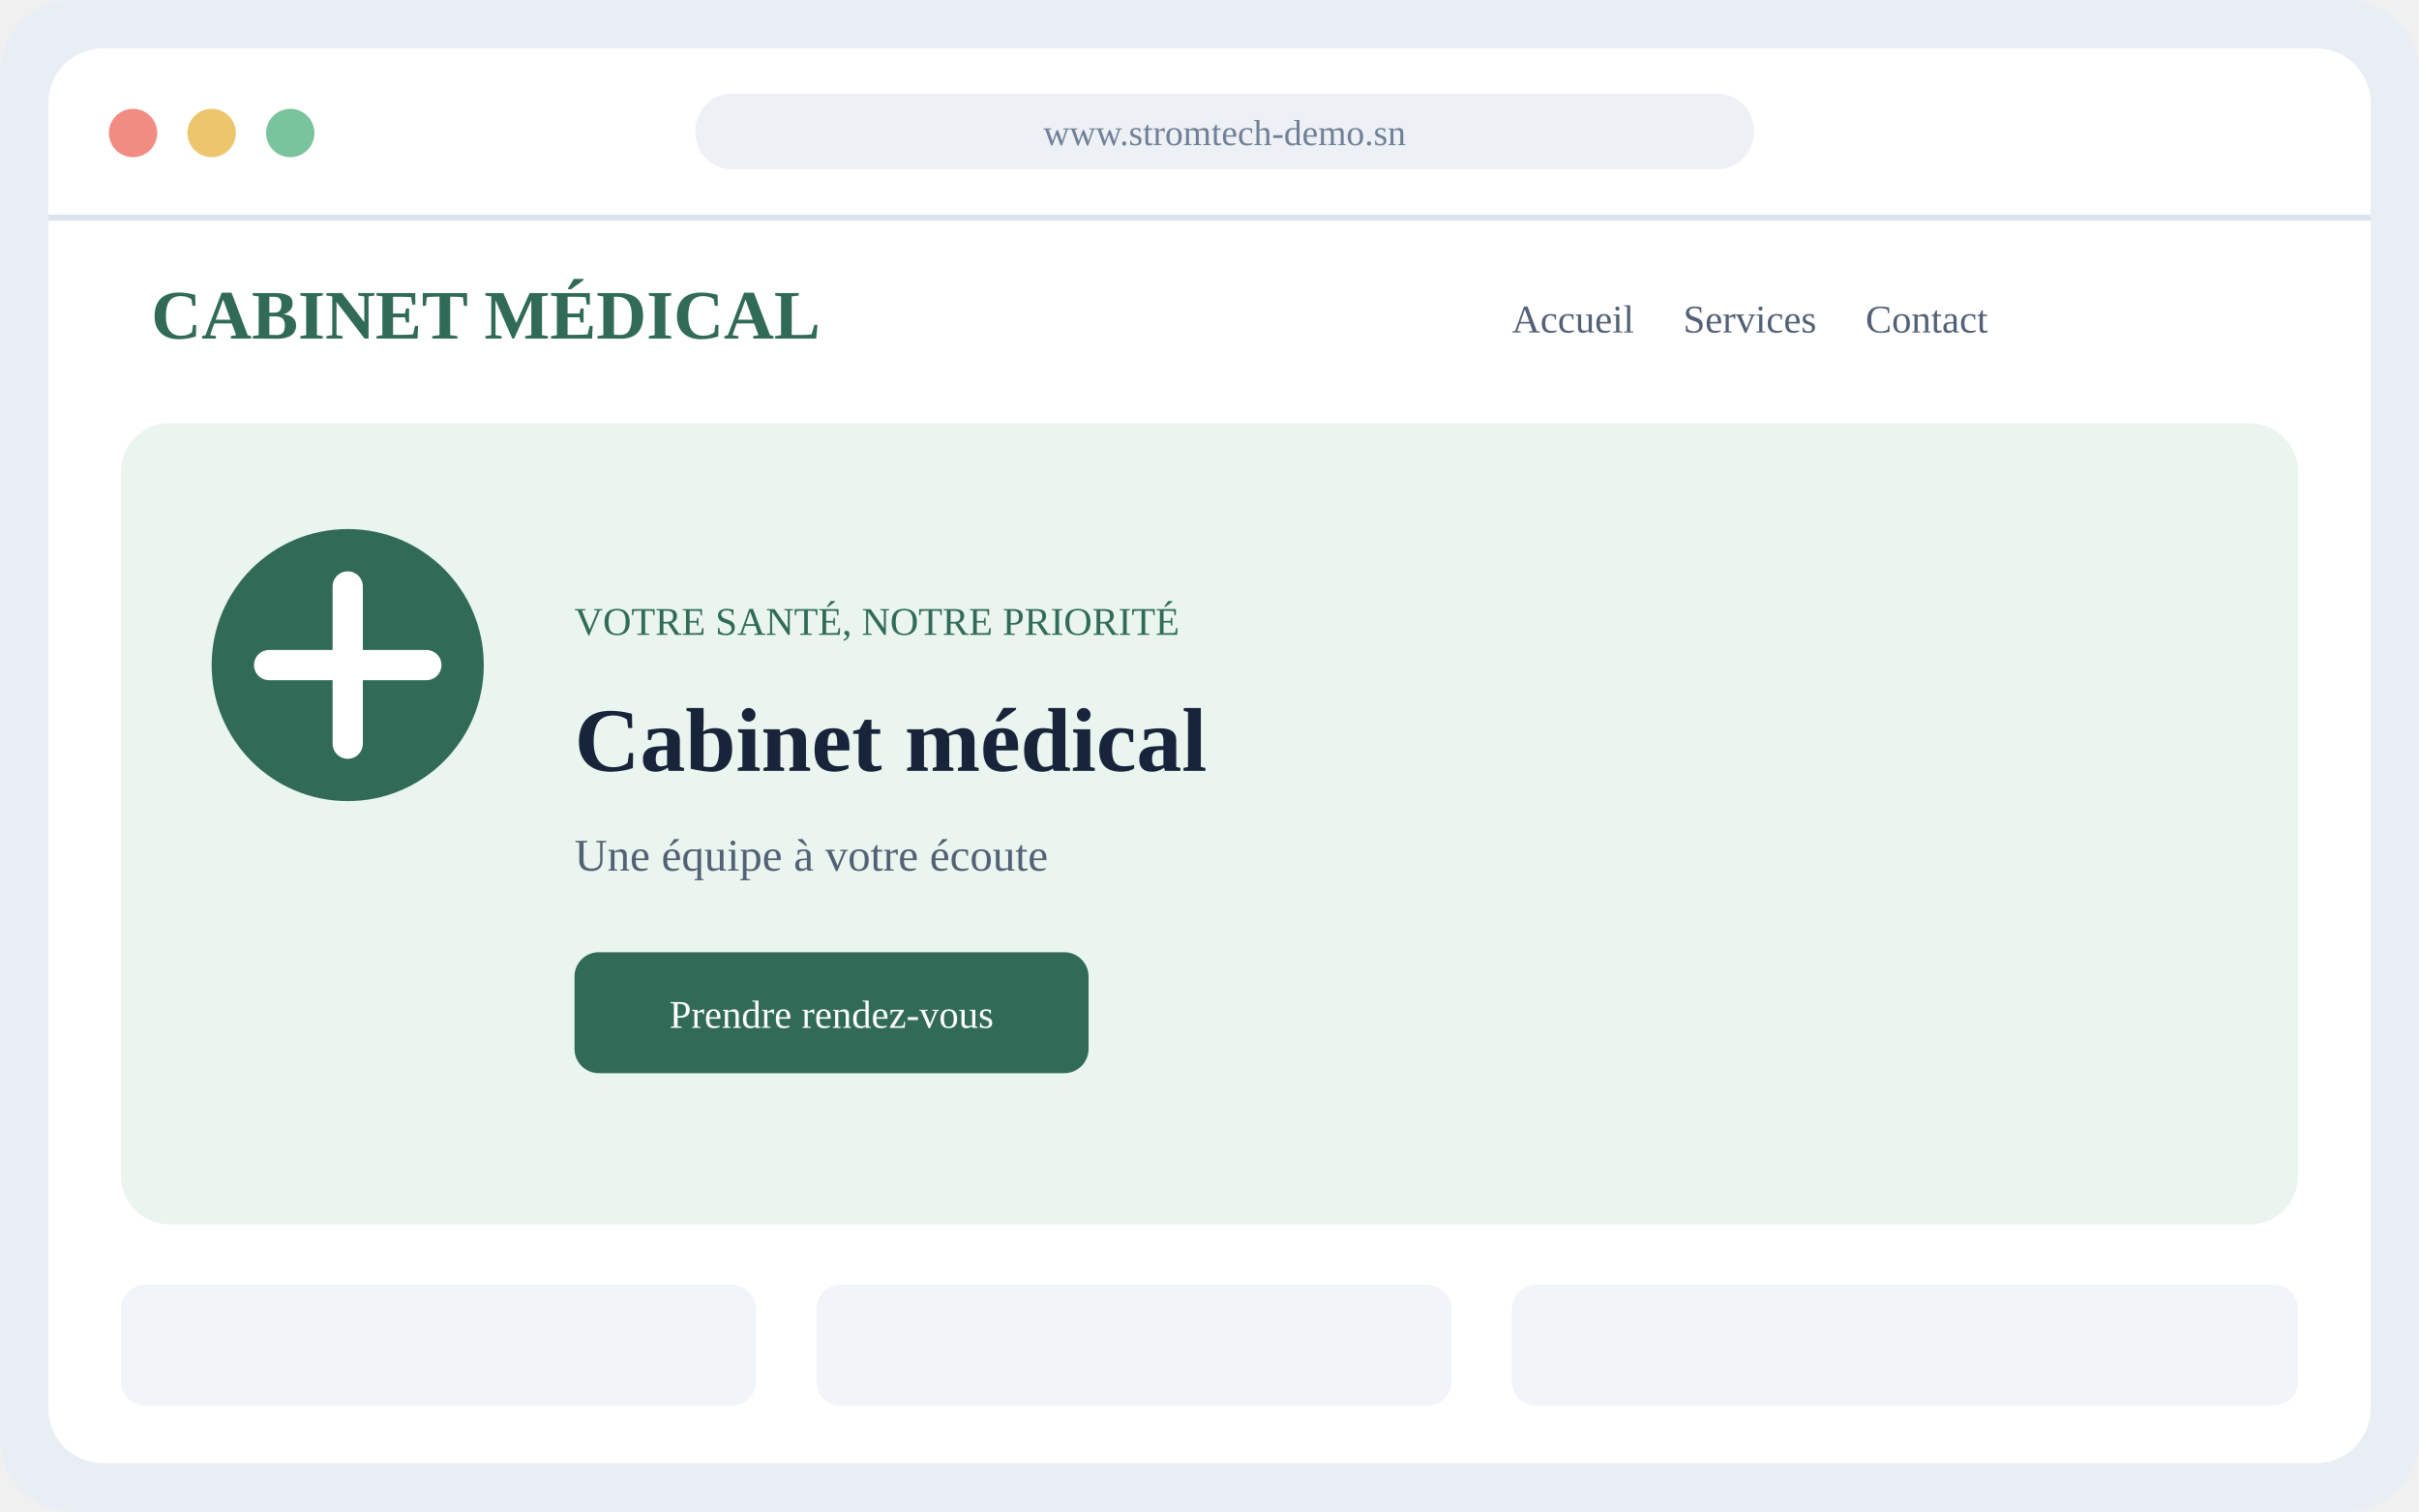
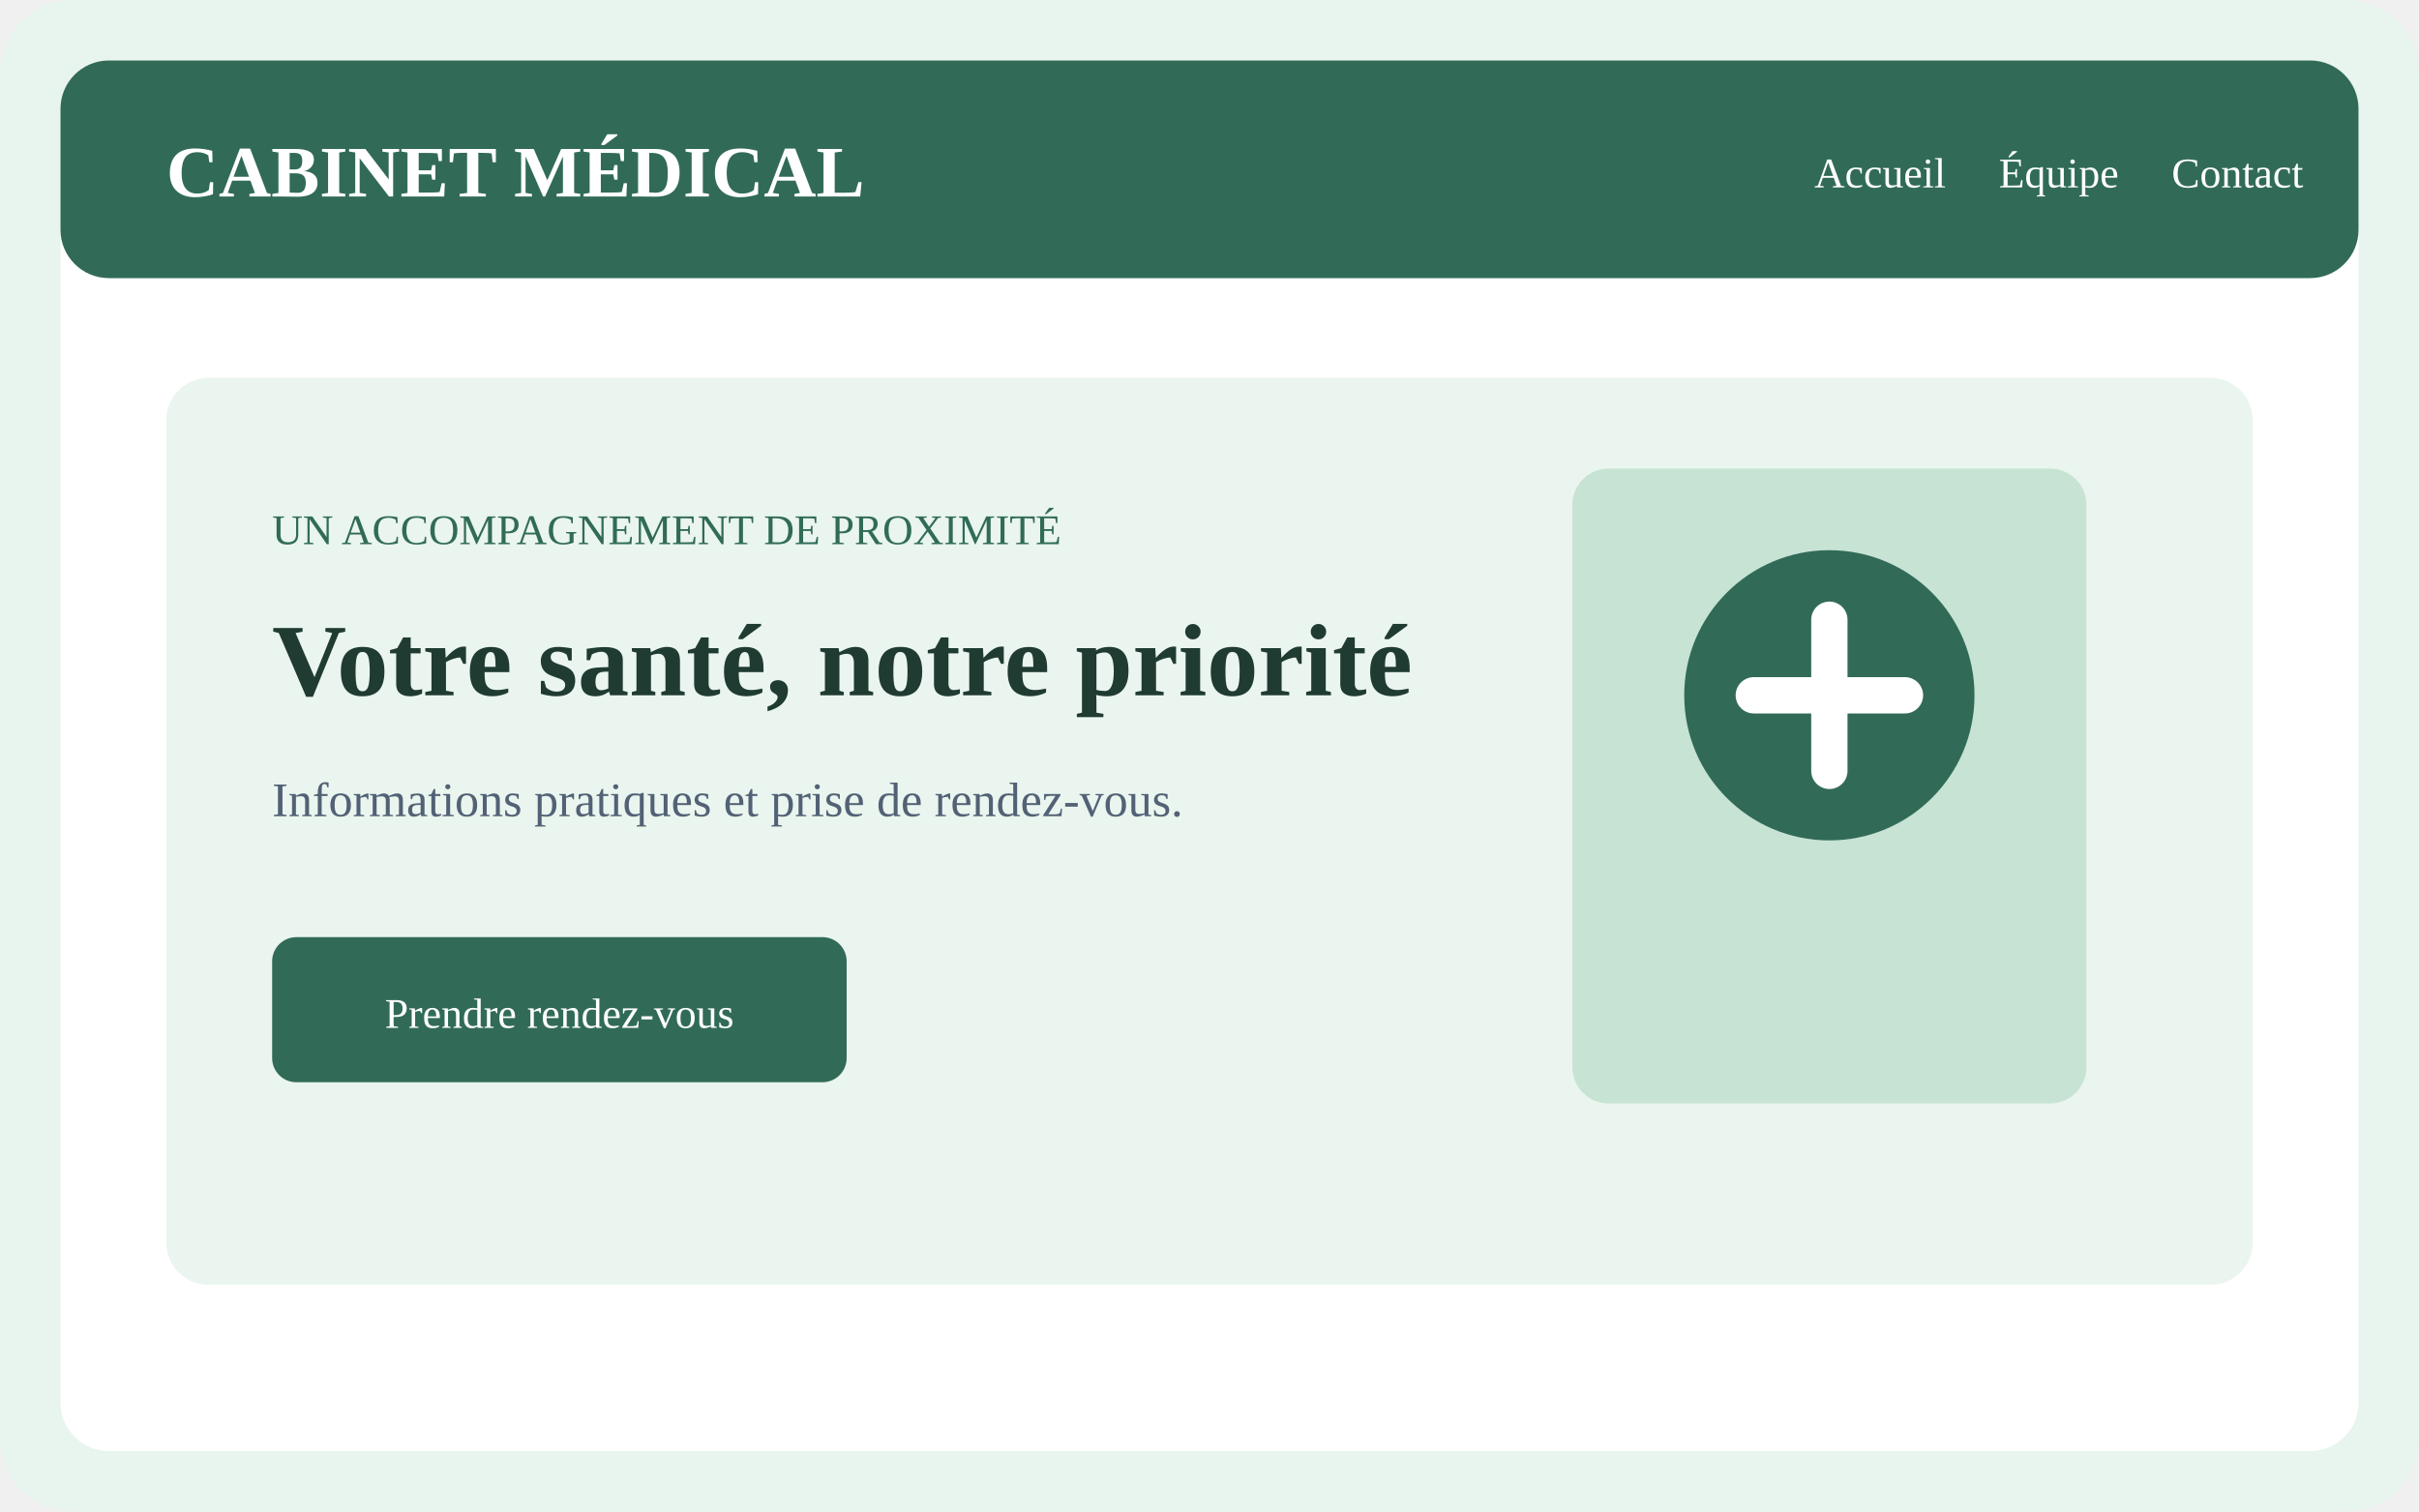
<svg xmlns="http://www.w3.org/2000/svg" width="800" height="500" viewBox="0 0 800 500">
-   <rect width="800" height="500" rx="24" fill="#e9eef5" />
-   <rect x="16" y="16" width="768" height="468" rx="18" fill="white" />
-   <path d="M16 72H784" stroke="#dbe3ed" stroke-width="2" />
-   <circle cx="44" cy="44" r="8" fill="#f18c83" />
-   <circle cx="70" cy="44" r="8" fill="#edc56d" />
-   <circle cx="96" cy="44" r="8" fill="#79c49c" />
-   <rect x="230" y="31" width="350" height="25" rx="12" fill="#edf1f6" />
-   <text x="405" y="48" text-anchor="middle" font-size="12" fill="#718096">www.stromtech-demo.sn</text>
-   <text x="50" y="112" font-size="23" font-weight="bold" fill="#316b58">CABINET MÉDICAL</text>
-   <text x="500" y="110" font-size="13" fill="#536176">Accueil　 Services　 Contact</text>
-   <rect x="40" y="140" width="720" height="265" rx="16" fill="#e9f5ee" />
-   <rect x="70" y="175" width="90" height="90" rx="45" fill="#316b58" />
-   <path d="M115 194v52M89 220h52" stroke="white" stroke-width="10" stroke-linecap="round" />
-   <text x="190" y="210" font-size="13" fill="#316b58">VOTRE SANTÉ, NOTRE PRIORITÉ</text>
-   <text x="190" y="255" font-size="30" font-weight="bold" fill="#17243a">Cabinet médical</text>
-   <text x="190" y="288" font-size="15" fill="#536176">Une équipe à votre écoute</text>
-   <rect x="190" y="315" width="170" height="40" rx="8" fill="#316b58" />
-   <text x="275" y="340" text-anchor="middle" font-size="13" fill="white">Prendre rendez-vous</text>
-   <rect x="40" y="425" width="210" height="40" rx="8" fill="#f1f5f9" />
-   <rect x="270" y="425" width="210" height="40" rx="8" fill="#f1f5f9" />
-   <rect x="500" y="425" width="260" height="40" rx="8" fill="#f1f5f9" />
+   <rect width="800" height="500" rx="24" fill="#e8f4ee" />
+   <rect x="20" y="20" width="760" height="460" rx="16" fill="white" />
+   <rect x="20" y="20" width="760" height="72" rx="16" fill="#316b58" />
+   <text x="55" y="65" font-size="24" font-weight="bold" fill="white">CABINET MÉDICAL</text>
+   <text x="600" y="62" font-size="14" fill="white">Accueil　 Équipe　 Contact</text>
+   <rect x="55" y="125" width="690" height="300" rx="14" fill="#e9f5ee" />
+   <text x="90" y="180" font-size="14" fill="#316b58">UN ACCOMPAGNEMENT DE PROXIMITÉ</text>
+   <text x="90" y="230" font-size="34" font-weight="bold" fill="#203b32">Votre santé, notre priorité</text>
+   <text x="90" y="270" font-size="16" fill="#536176">Informations pratiques et prise de rendez-vous.</text>
+   <rect x="90" y="310" width="190" height="48" rx="8" fill="#316b58" />
+   <text x="185" y="340" text-anchor="middle" font-size="14" fill="white">Prendre rendez-vous</text>
+   <rect x="520" y="155" width="170" height="210" rx="12" fill="#c7e3d4" />
+   <circle cx="605" cy="230" r="48" fill="#316b58" />
+   <path d="M605 205v50M580 230h50" stroke="white" stroke-width="12" stroke-linecap="round" />
</svg>
